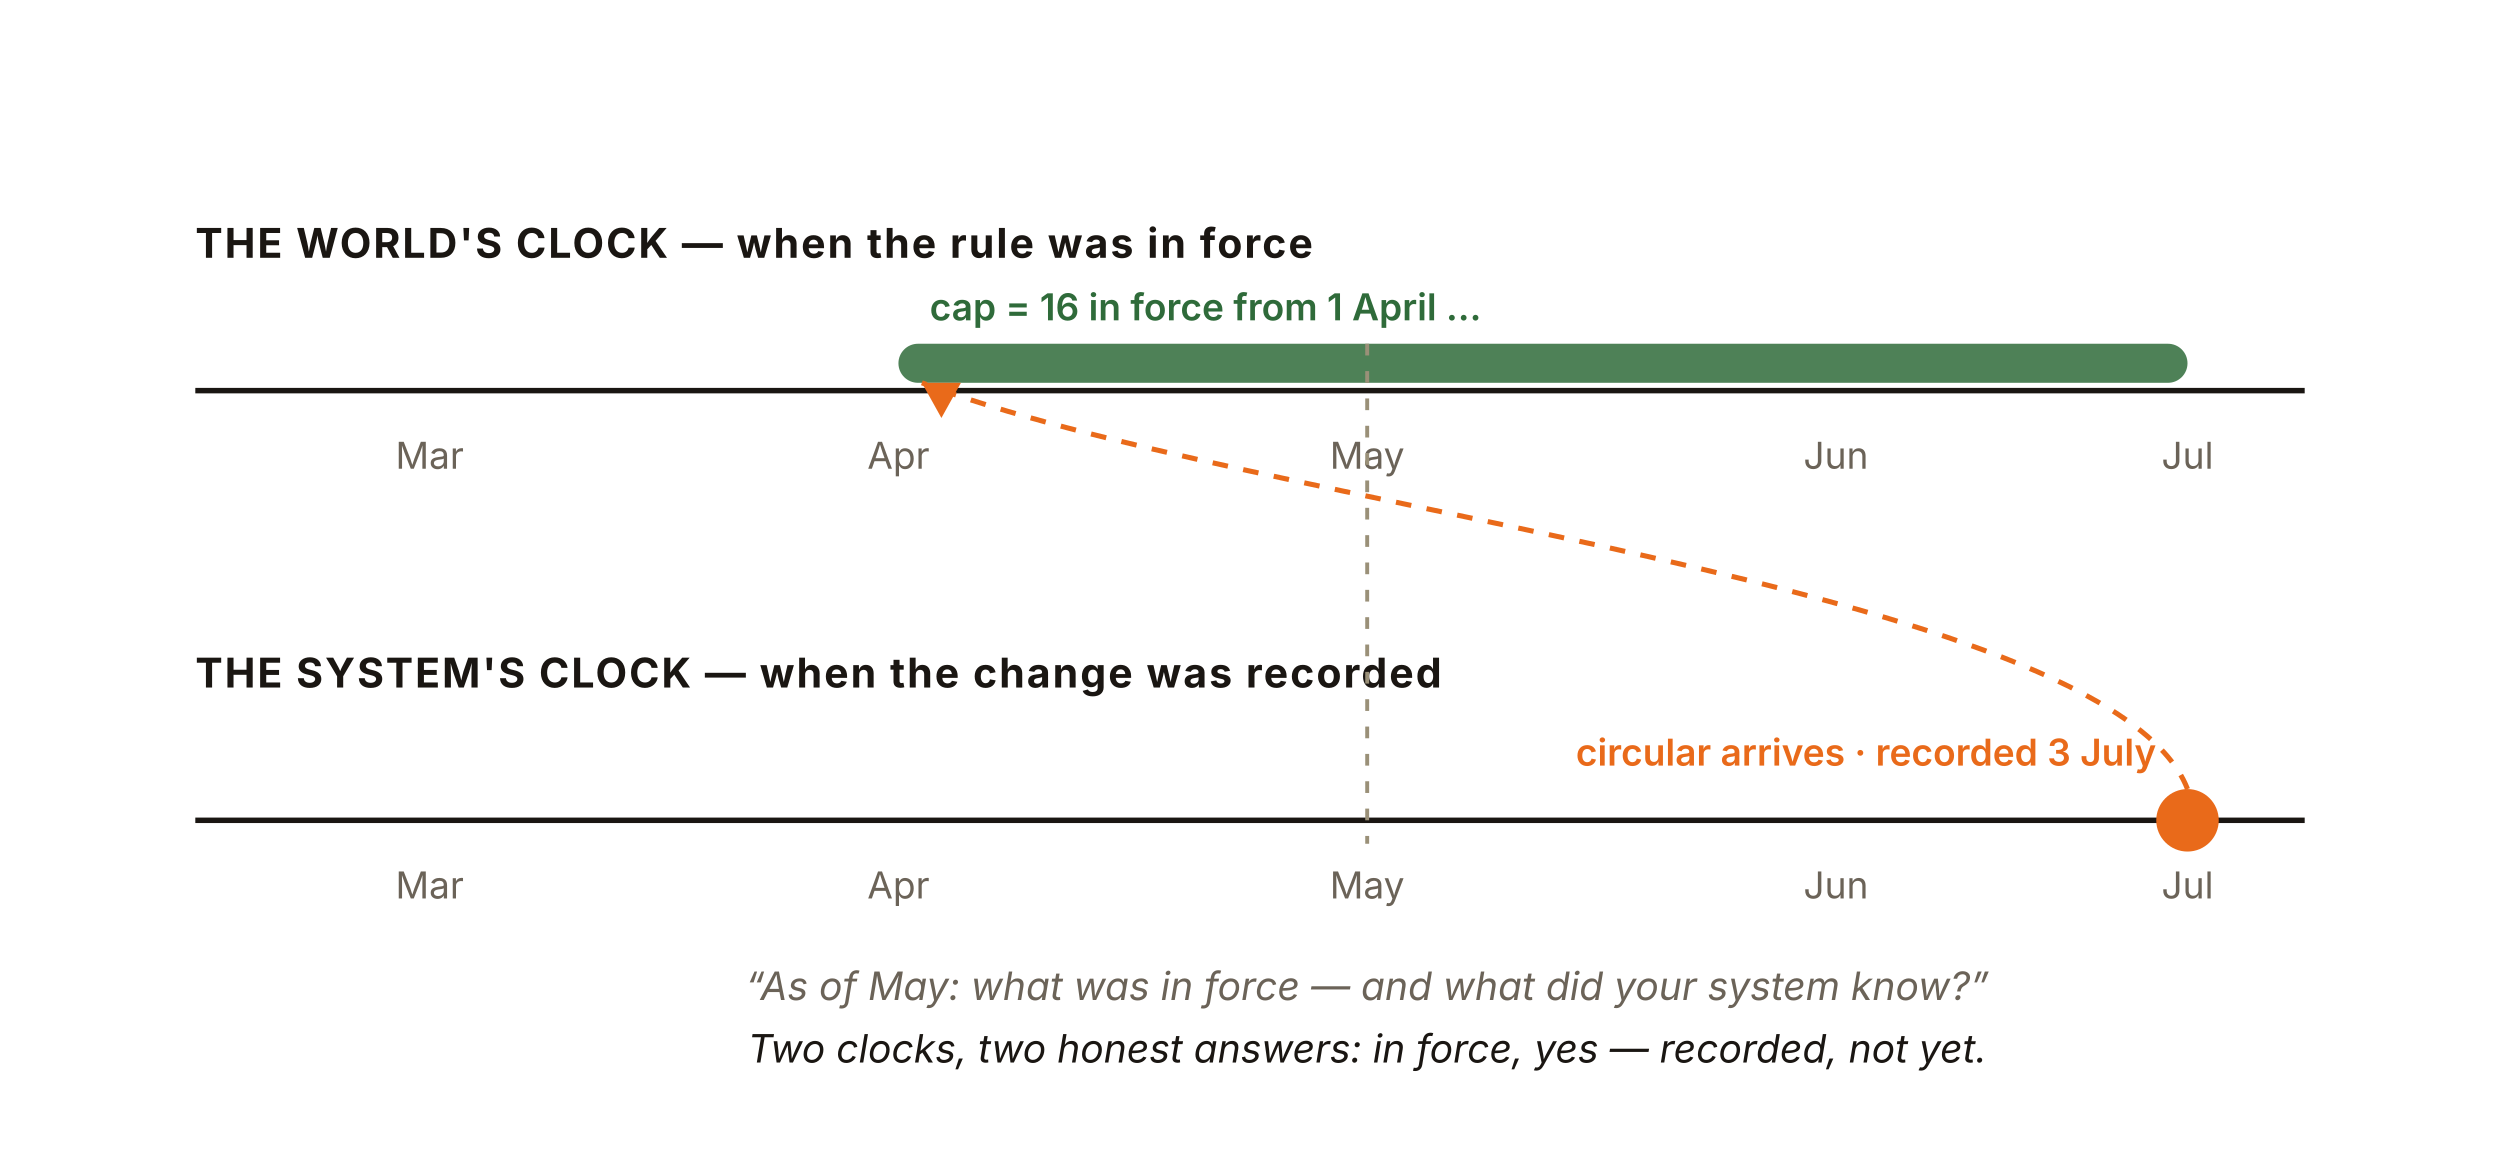
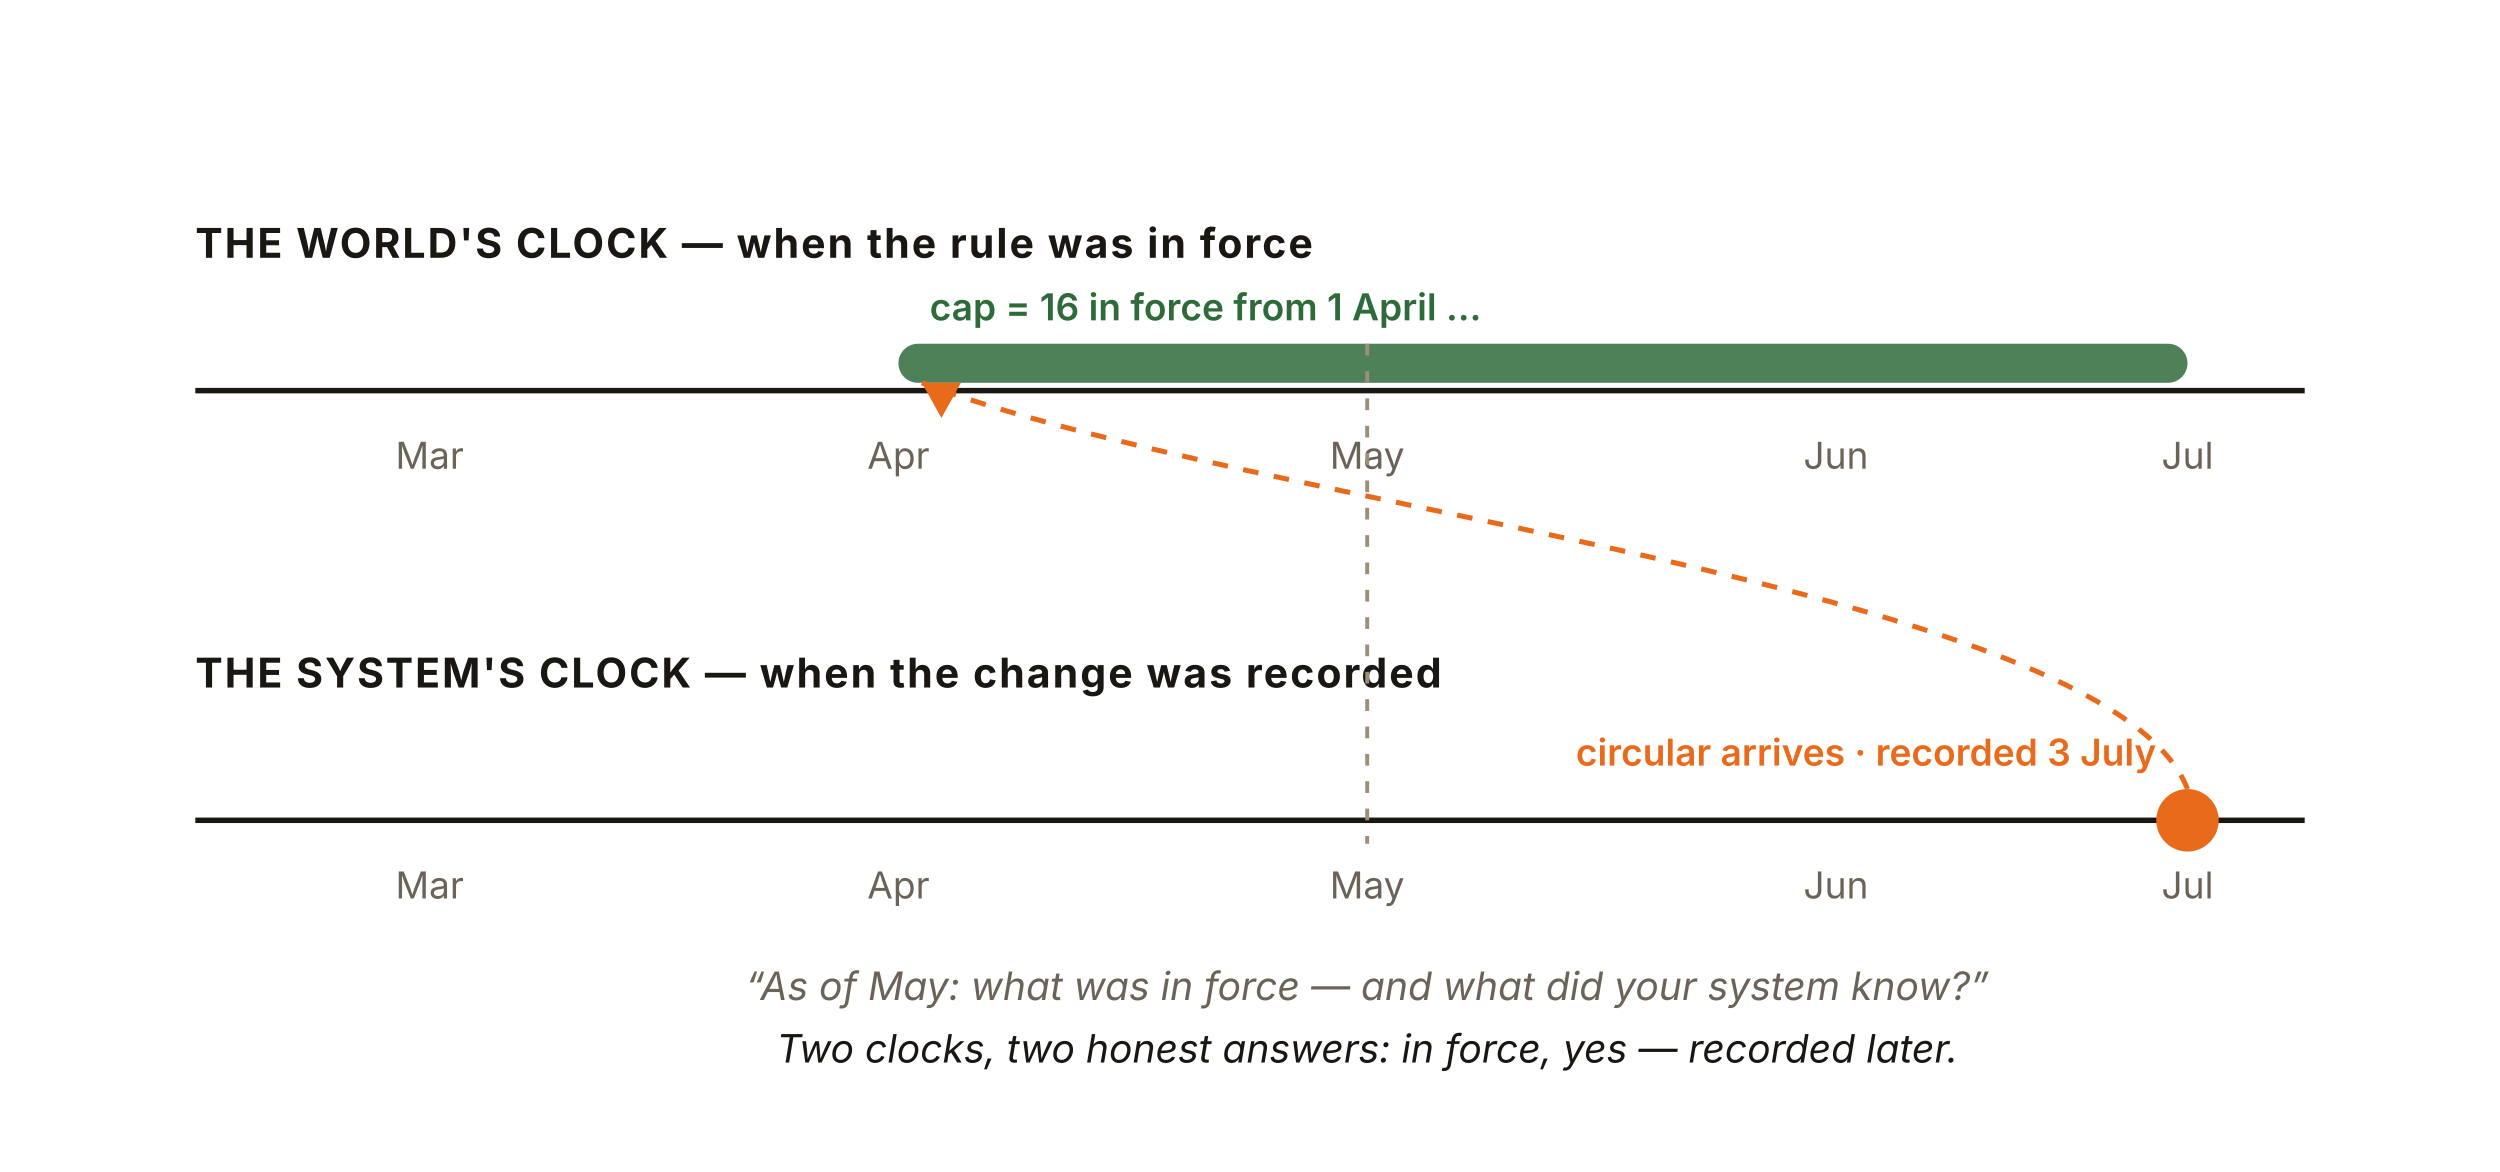
<svg xmlns="http://www.w3.org/2000/svg" viewBox="0 0 640 300" aria-label="The two clocks: in force versus recorded" font-family="'Inter',sans-serif">
  <text x="50" y="66" font-size="10.5" font-weight="700" letter-spacing="0.05em" fill="#1a1612">THE WORLD'S CLOCK — when the rule was in force</text>
  <line x1="50" y1="100" x2="590" y2="100" stroke="#1a1612" stroke-width="1.4" />
  <g font-size="9.5" fill="#6b6358">
    <text x="110" y="120" text-anchor="middle">Mar</text>
    <text x="230" y="120" text-anchor="middle">Apr</text>
    <text x="350" y="120" text-anchor="middle">May</text>
    <text x="470" y="120" text-anchor="middle">Jun</text>
    <text x="560" y="120" text-anchor="middle">Jul</text>
  </g>
  <rect x="230" y="88" width="330" height="10" rx="5" fill="#2F6B3A" opacity="0.85" />
  <text x="238" y="82" font-size="9.5" fill="#2F6B3A" font-weight="600">cap = 16 in force from 1 April …</text>
  <text x="50" y="176" font-size="10.5" font-weight="700" letter-spacing="0.05em" fill="#1a1612">THE SYSTEM'S CLOCK — when the change was recorded</text>
  <line x1="50" y1="210" x2="590" y2="210" stroke="#1a1612" stroke-width="1.4" />
  <g font-size="9.5" fill="#6b6358">
    <text x="110" y="230" text-anchor="middle">Mar</text>
    <text x="230" y="230" text-anchor="middle">Apr</text>
    <text x="350" y="230" text-anchor="middle">May</text>
    <text x="470" y="230" text-anchor="middle">Jun</text>
    <text x="560" y="230" text-anchor="middle">Jul</text>
  </g>
  <circle cx="560" cy="210" r="8" fill="#E96A1A" />
  <text x="552" y="196" text-anchor="end" font-size="9.5" fill="#E96A1A" font-weight="600">circular arrives · recorded 3 July</text>
  <path d="M560 202 C 540 150, 320 130, 236 98" stroke="#E96A1A" stroke-width="1.3" fill="none" stroke-dasharray="4 4" />
  <path d="M236 98 l10 0 l-5 9 z" fill="#E96A1A" />
  <line x1="350" y1="88" x2="350" y2="216" stroke="#9a9078" stroke-width="1" stroke-dasharray="3 4" />
  <text x="350" y="256" text-anchor="middle" font-size="10" font-style="italic" fill="#6b6358">“As of May: what was in force — and what did your system know?”</text>
-   <text x="350" y="272" text-anchor="middle" font-size="10" font-style="italic" fill="#1a1612">Two clocks, two honest answers: in force, yes — recorded, not yet.</text>
+   <text x="350" y="272" text-anchor="middle" font-size="10" font-style="italic" fill="#1a1612">Two clocks, two honest answers: in force, yes — recorded later.</text>
</svg>
